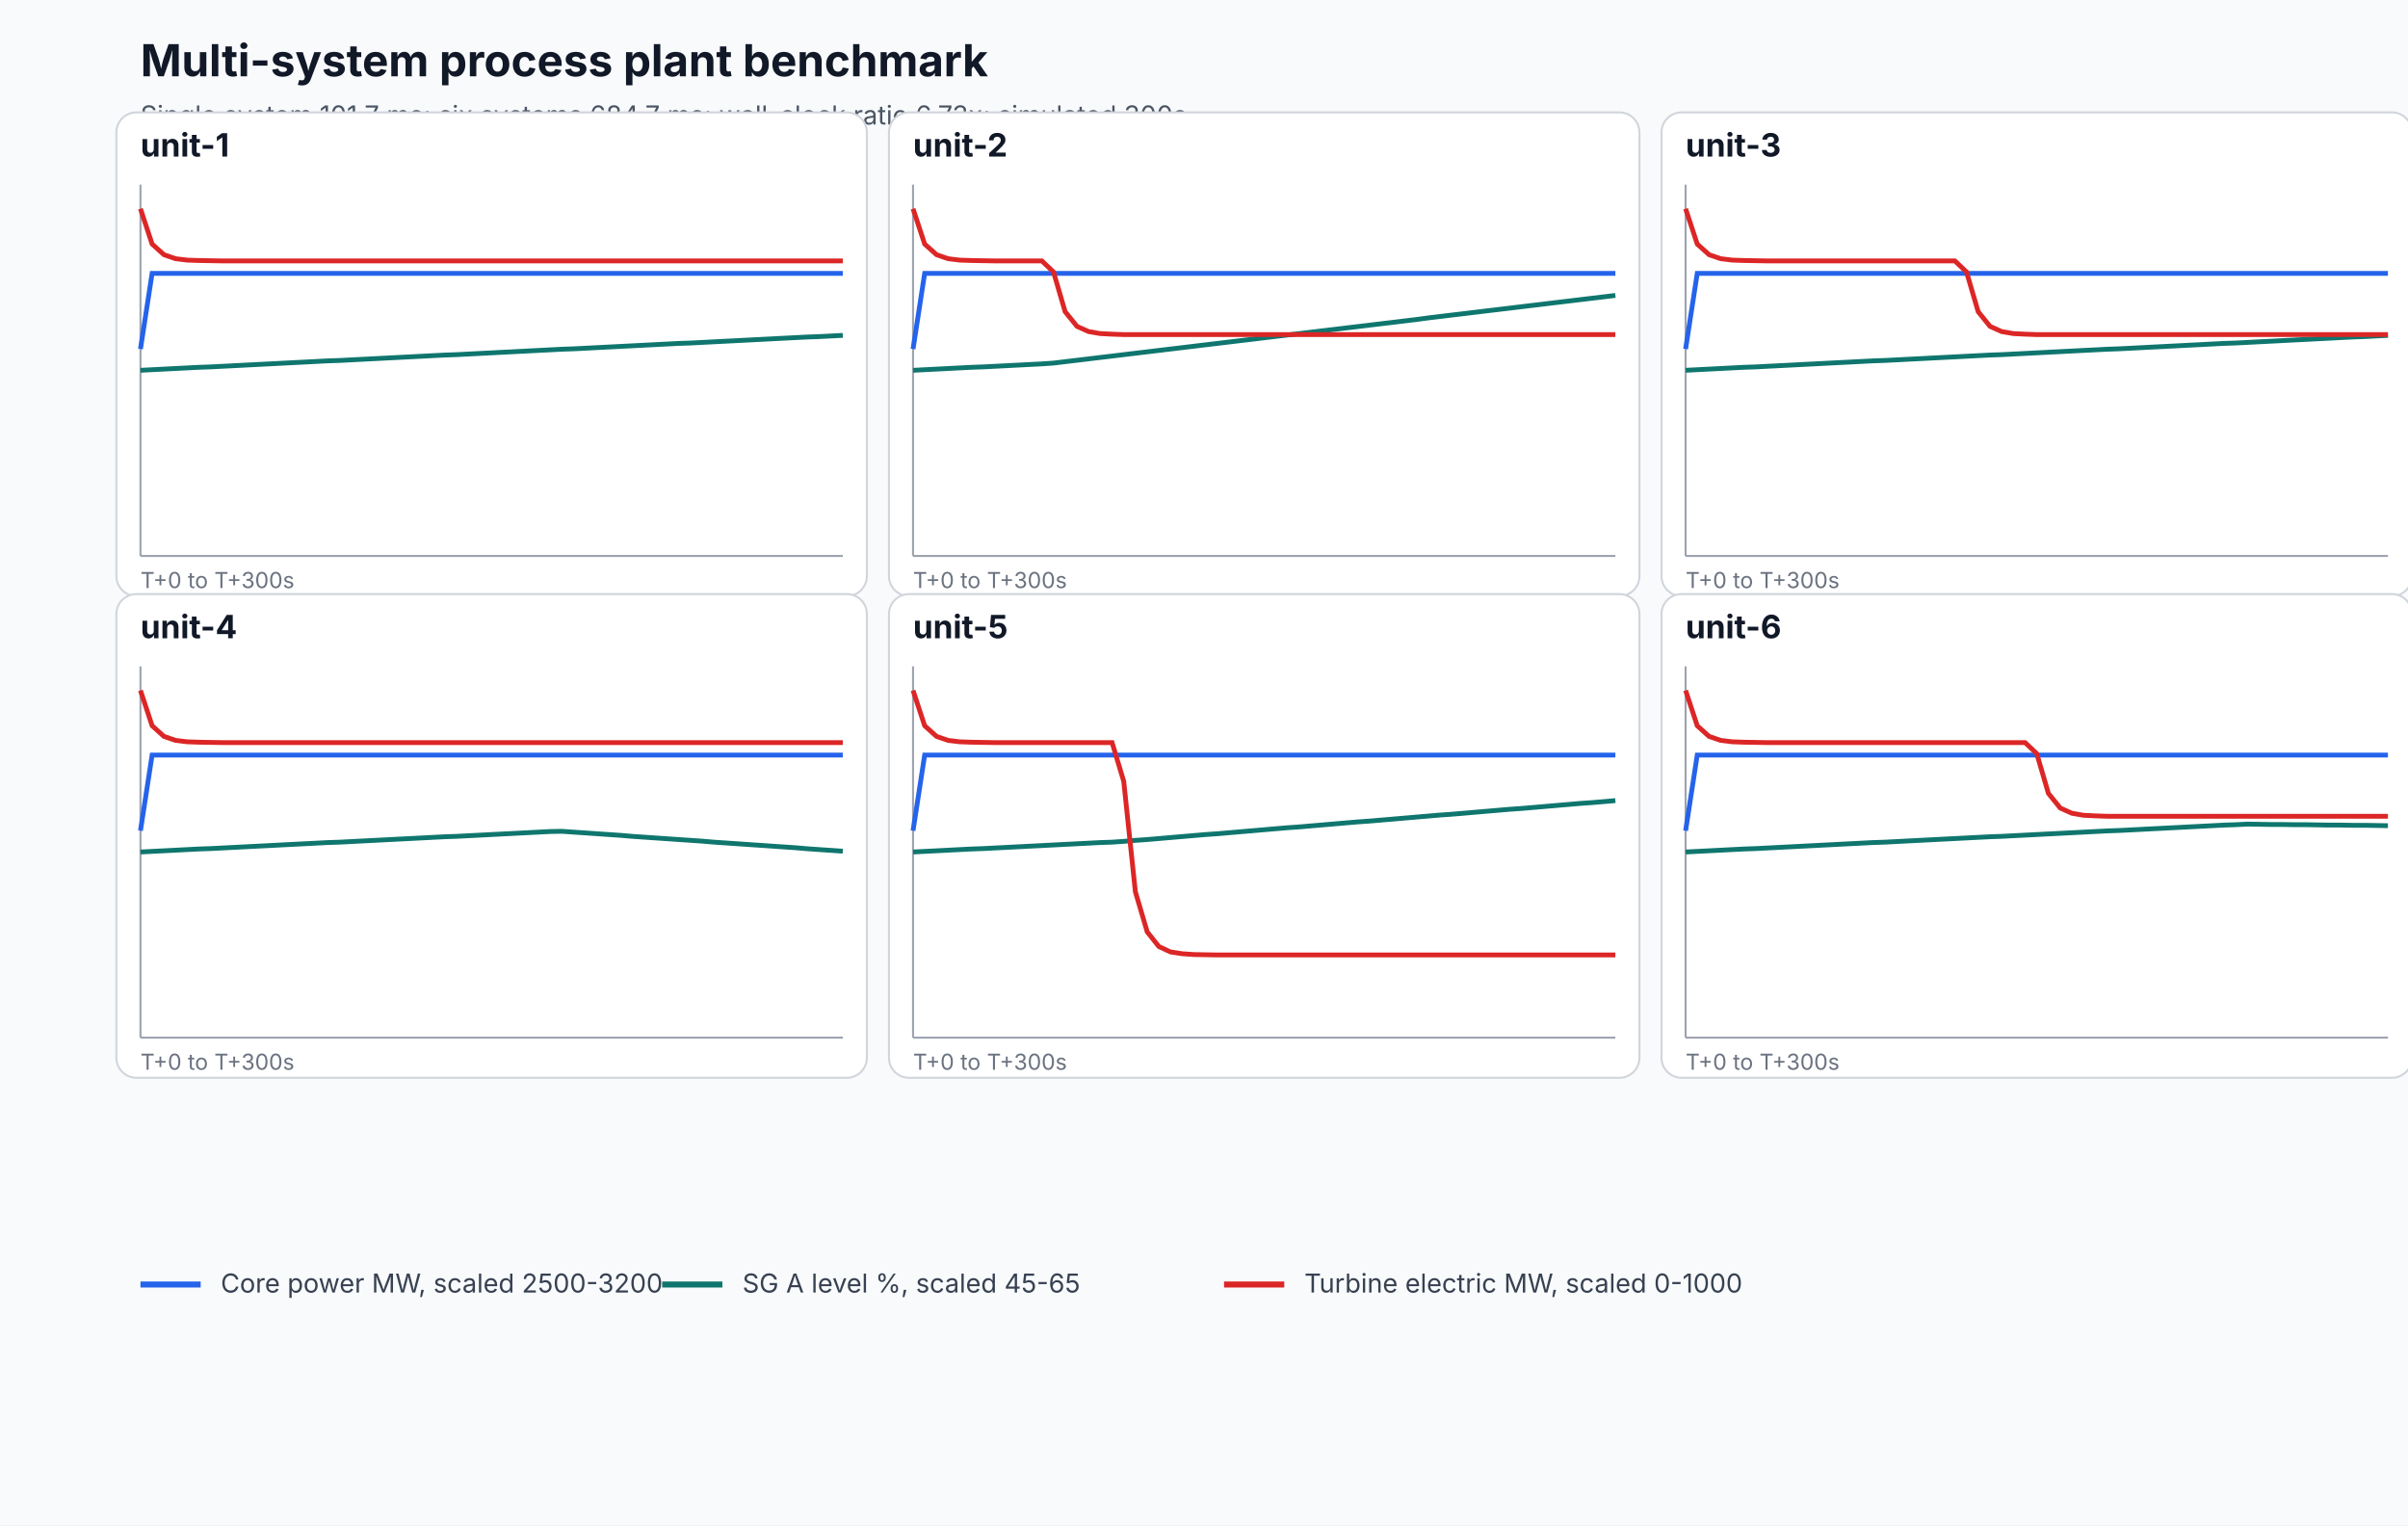
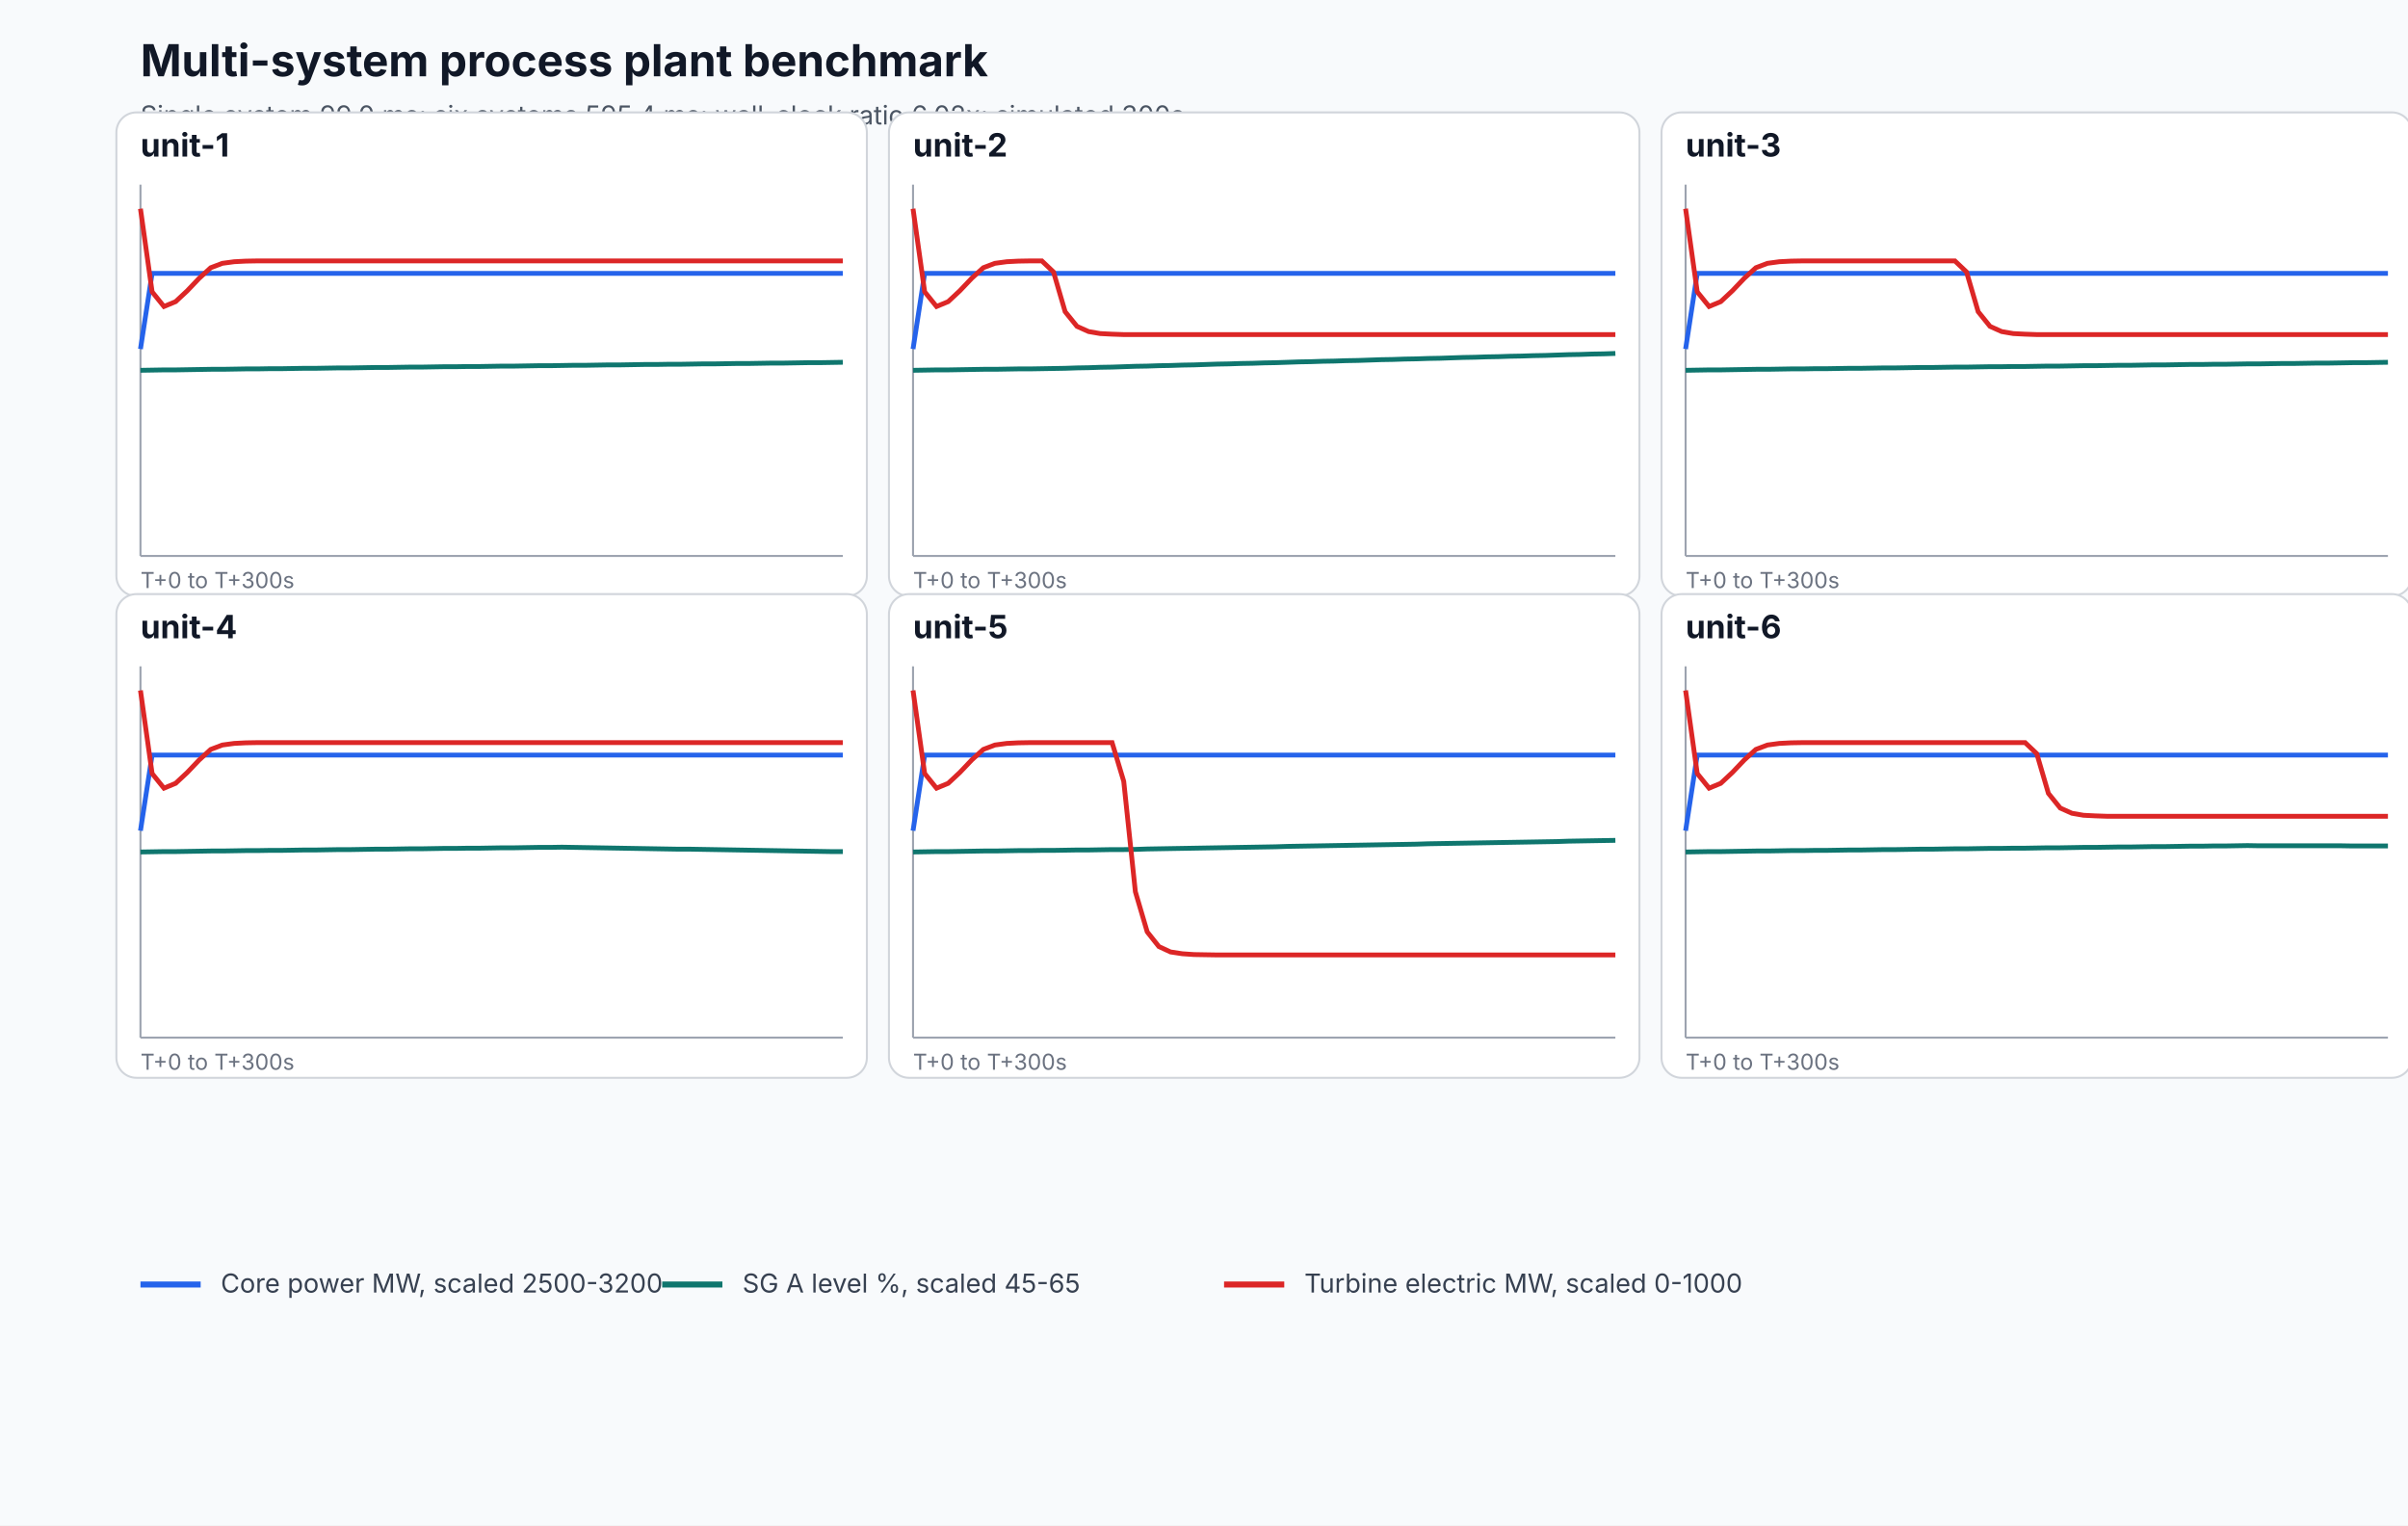
<svg xmlns="http://www.w3.org/2000/svg" width="1200" height="760" viewBox="0 0 1200 760" role="img" aria-labelledby="title desc">
  <rect width="100%" height="100%" fill="#f8fafc" />
  <text x="70" y="38" font-family="Inter, system-ui, sans-serif" font-size="22" font-weight="700" fill="#111827">Multi-system process plant benchmark</text>
-   <text x="70" y="62" font-family="Inter, system-ui, sans-serif" font-size="13" fill="#4b5563">Single system 101.7 ms; six systems 684.7 ms; wall-clock ratio 6.73x; simulated 300s.</text>
+   <text x="70" y="62" font-family="Inter, system-ui, sans-serif" font-size="13" fill="#4b5563">Single system 99.0 ms; six systems 595.4 ms; wall-clock ratio 6.02x; simulated 300s.</text>
  <g>
    <rect x="58" y="56" width="374" height="241" rx="10" fill="#ffffff" stroke="#d1d5db" />
    <text x="70" y="78" font-family="Inter, system-ui, sans-serif" font-size="16" font-weight="700" fill="#111827">unit-1</text>
    <line x1="70" y1="277" x2="420" y2="277" stroke="#9ca3af" />
    <line x1="70" y1="92" x2="70" y2="277" stroke="#9ca3af" />
    <path d="M 70.0 173.9 L 75.8 136.2 L 81.7 136.2 L 87.5 136.2 L 93.3 136.2 L 99.2 136.2 L 105.0 136.2 L 110.8 136.2 L 116.7 136.2 L 122.5 136.2 L 128.3 136.2 L 134.2 136.2 L 140.0 136.2 L 145.8 136.2 L 151.7 136.2 L 157.5 136.2 L 163.3 136.2 L 169.2 136.2 L 175.0 136.2 L 180.8 136.2 L 186.7 136.2 L 192.5 136.2 L 198.3 136.2 L 204.2 136.2 L 210.0 136.2 L 215.8 136.2 L 221.7 136.2 L 227.5 136.2 L 233.3 136.2 L 239.2 136.2 L 245.0 136.2 L 250.8 136.2 L 256.7 136.2 L 262.5 136.2 L 268.3 136.2 L 274.2 136.2 L 280.0 136.2 L 285.8 136.2 L 291.7 136.2 L 297.5 136.2 L 303.3 136.2 L 309.2 136.2 L 315.0 136.2 L 320.8 136.2 L 326.7 136.2 L 332.5 136.2 L 338.3 136.2 L 344.2 136.2 L 350.0 136.2 L 355.8 136.2 L 361.7 136.2 L 367.5 136.2 L 373.3 136.2 L 379.2 136.2 L 385.0 136.2 L 390.8 136.2 L 396.7 136.2 L 402.5 136.2 L 408.3 136.2 L 414.2 136.2 L 420.0 136.2" fill="none" stroke="#2563eb" stroke-width="2.4" />
-     <path d="M 70.0 184.5 L 75.8 184.2 L 81.7 183.9 L 87.5 183.6 L 93.3 183.3 L 99.2 183.0 L 105.0 182.8 L 110.8 182.5 L 116.7 182.2 L 122.5 181.9 L 128.3 181.6 L 134.2 181.3 L 140.0 181.0 L 145.8 180.7 L 151.7 180.4 L 157.5 180.1 L 163.3 179.8 L 169.2 179.6 L 175.0 179.3 L 180.8 179.0 L 186.7 178.7 L 192.5 178.4 L 198.3 178.1 L 204.2 177.8 L 210.0 177.5 L 215.8 177.2 L 221.7 176.9 L 227.5 176.7 L 233.3 176.4 L 239.2 176.1 L 245.0 175.8 L 250.8 175.5 L 256.7 175.2 L 262.5 174.9 L 268.3 174.6 L 274.2 174.3 L 280.0 174.0 L 285.8 173.8 L 291.7 173.5 L 297.5 173.2 L 303.3 172.9 L 309.2 172.6 L 315.0 172.3 L 320.8 172.0 L 326.7 171.7 L 332.5 171.4 L 338.3 171.1 L 344.2 170.9 L 350.0 170.6 L 355.8 170.3 L 361.7 170.0 L 367.5 169.7 L 373.3 169.4 L 379.2 169.1 L 385.0 168.8 L 390.8 168.5 L 396.7 168.2 L 402.5 167.9 L 408.3 167.7 L 414.2 167.4 L 420.0 167.1" fill="none" stroke="#0f766e" stroke-width="2.4" />
-     <path d="M 70.0 104.0 L 75.8 121.6 L 81.7 126.9 L 87.5 128.9 L 93.3 129.6 L 99.2 129.8 L 105.0 129.9 L 110.8 130.0 L 116.7 130.0 L 122.5 130.0 L 128.3 130.0 L 134.2 130.0 L 140.0 130.0 L 145.8 130.0 L 151.7 130.0 L 157.5 130.0 L 163.3 130.0 L 169.2 130.0 L 175.0 130.0 L 180.8 130.0 L 186.7 130.0 L 192.5 130.0 L 198.3 130.0 L 204.2 130.0 L 210.0 130.0 L 215.8 130.0 L 221.7 130.0 L 227.5 130.0 L 233.3 130.0 L 239.2 130.0 L 245.0 130.0 L 250.8 130.0 L 256.7 130.0 L 262.5 130.0 L 268.3 130.0 L 274.2 130.0 L 280.0 130.0 L 285.8 130.0 L 291.7 130.0 L 297.5 130.0 L 303.3 130.0 L 309.2 130.0 L 315.0 130.0 L 320.8 130.0 L 326.7 130.0 L 332.5 130.0 L 338.3 130.0 L 344.2 130.0 L 350.0 130.0 L 355.8 130.0 L 361.7 130.0 L 367.5 130.0 L 373.3 130.0 L 379.2 130.0 L 385.0 130.0 L 390.8 130.0 L 396.7 130.0 L 402.5 130.0 L 408.3 130.0 L 414.2 130.0 L 420.0 130.0" fill="none" stroke="#dc2626" stroke-width="2.4" />
+     <path d="M 70.0 184.5 L 75.8 184.4 L 81.7 184.3 L 87.5 184.3 L 93.3 184.2 L 99.2 184.1 L 105.0 184.0 L 110.8 184.0 L 116.7 183.9 L 122.5 183.8 L 128.3 183.8 L 134.2 183.7 L 140.0 183.7 L 145.8 183.6 L 151.7 183.5 L 157.5 183.5 L 163.3 183.4 L 169.2 183.3 L 175.0 183.3 L 180.8 183.2 L 186.7 183.1 L 192.5 183.1 L 198.3 183.0 L 204.2 182.9 L 210.0 182.9 L 215.8 182.8 L 221.7 182.7 L 227.5 182.7 L 233.3 182.6 L 239.2 182.6 L 245.0 182.5 L 250.8 182.4 L 256.7 182.4 L 262.5 182.3 L 268.3 182.2 L 274.2 182.2 L 280.0 182.1 L 285.8 182.0 L 291.7 182.0 L 297.5 181.9 L 303.3 181.8 L 309.2 181.8 L 315.0 181.7 L 320.8 181.6 L 326.7 181.6 L 332.5 181.5 L 338.3 181.5 L 344.2 181.4 L 350.0 181.3 L 355.8 181.3 L 361.7 181.2 L 367.5 181.1 L 373.3 181.1 L 379.2 181.0 L 385.0 180.9 L 390.8 180.9 L 396.7 180.8 L 402.5 180.7 L 408.3 180.7 L 414.2 180.6 L 420.0 180.5" fill="none" stroke="#0f766e" stroke-width="2.4" />
+     <path d="M 70.0 104.0 L 75.8 145.4 L 81.7 152.7 L 87.5 150.3 L 93.3 144.9 L 99.2 138.7 L 105.0 133.4 L 110.8 131.2 L 116.7 130.4 L 122.5 130.1 L 128.3 130.0 L 134.2 130.0 L 140.0 130.0 L 145.8 130.0 L 151.7 130.0 L 157.5 130.0 L 163.3 130.0 L 169.2 130.0 L 175.0 130.0 L 180.8 130.0 L 186.7 130.0 L 192.5 130.0 L 198.3 130.0 L 204.2 130.0 L 210.0 130.0 L 215.8 130.0 L 221.7 130.0 L 227.5 130.0 L 233.3 130.0 L 239.2 130.0 L 245.0 130.0 L 250.8 130.0 L 256.7 130.0 L 262.5 130.0 L 268.3 130.0 L 274.2 130.0 L 280.0 130.0 L 285.8 130.0 L 291.7 130.0 L 297.5 130.0 L 303.3 130.0 L 309.2 130.0 L 315.0 130.0 L 320.8 130.0 L 326.7 130.0 L 332.5 130.0 L 338.3 130.0 L 344.2 130.0 L 350.0 130.0 L 355.8 130.0 L 361.7 130.0 L 367.5 130.0 L 373.3 130.0 L 379.2 130.0 L 385.0 130.0 L 390.8 130.0 L 396.7 130.0 L 402.5 130.0 L 408.3 130.0 L 414.2 130.0 L 420.0 130.0" fill="none" stroke="#dc2626" stroke-width="2.4" />
    <text x="70" y="293" font-family="Inter, system-ui, sans-serif" font-size="11" fill="#6b7280">T+0 to T+300s</text>
  </g>
  <g>
    <rect x="443" y="56" width="374" height="241" rx="10" fill="#ffffff" stroke="#d1d5db" />
    <text x="455" y="78" font-family="Inter, system-ui, sans-serif" font-size="16" font-weight="700" fill="#111827">unit-2</text>
    <line x1="455" y1="277" x2="805" y2="277" stroke="#9ca3af" />
    <line x1="455" y1="92" x2="455" y2="277" stroke="#9ca3af" />
    <path d="M 455.0 173.9 L 460.8 136.2 L 466.7 136.2 L 472.5 136.2 L 478.3 136.2 L 484.2 136.2 L 490.0 136.2 L 495.8 136.2 L 501.7 136.2 L 507.5 136.2 L 513.3 136.2 L 519.2 136.2 L 525.0 136.2 L 530.8 136.2 L 536.7 136.2 L 542.5 136.2 L 548.3 136.2 L 554.2 136.2 L 560.0 136.2 L 565.8 136.2 L 571.7 136.2 L 577.5 136.2 L 583.3 136.2 L 589.2 136.2 L 595.0 136.2 L 600.8 136.2 L 606.7 136.2 L 612.5 136.2 L 618.3 136.2 L 624.2 136.2 L 630.0 136.2 L 635.8 136.2 L 641.7 136.2 L 647.5 136.2 L 653.3 136.2 L 659.2 136.2 L 665.0 136.2 L 670.8 136.2 L 676.7 136.2 L 682.5 136.2 L 688.3 136.2 L 694.2 136.2 L 700.0 136.2 L 705.8 136.2 L 711.7 136.2 L 717.5 136.2 L 723.3 136.2 L 729.2 136.2 L 735.0 136.2 L 740.8 136.2 L 746.7 136.2 L 752.5 136.2 L 758.3 136.2 L 764.2 136.2 L 770.0 136.2 L 775.8 136.2 L 781.7 136.2 L 787.5 136.2 L 793.3 136.2 L 799.2 136.2 L 805.0 136.2" fill="none" stroke="#2563eb" stroke-width="2.4" />
-     <path d="M 455.0 184.5 L 460.8 184.2 L 466.7 183.9 L 472.5 183.6 L 478.3 183.3 L 484.2 183.0 L 490.0 182.8 L 495.8 182.5 L 501.7 182.2 L 507.5 181.9 L 513.3 181.6 L 519.2 181.3 L 525.0 180.9 L 530.8 180.2 L 536.7 179.5 L 542.5 178.8 L 548.3 178.1 L 554.2 177.4 L 560.0 176.7 L 565.8 176.0 L 571.7 175.3 L 577.5 174.6 L 583.3 173.9 L 589.2 173.2 L 595.0 172.5 L 600.8 171.8 L 606.7 171.1 L 612.5 170.4 L 618.3 169.7 L 624.2 169.0 L 630.0 168.3 L 635.8 167.6 L 641.7 166.9 L 647.5 166.2 L 653.3 165.5 L 659.2 164.8 L 665.0 164.1 L 670.8 163.4 L 676.7 162.7 L 682.5 162.0 L 688.3 161.3 L 694.2 160.6 L 700.0 159.9 L 705.8 159.2 L 711.7 158.4 L 717.5 157.7 L 723.3 157.0 L 729.2 156.3 L 735.0 155.6 L 740.8 154.9 L 746.7 154.2 L 752.5 153.5 L 758.3 152.8 L 764.2 152.1 L 770.0 151.4 L 775.8 150.7 L 781.7 150.0 L 787.5 149.3 L 793.3 148.6 L 799.2 147.9 L 805.0 147.2" fill="none" stroke="#0f766e" stroke-width="2.4" />
-     <path d="M 455.0 104.0 L 460.8 121.6 L 466.7 126.9 L 472.5 128.9 L 478.3 129.6 L 484.2 129.8 L 490.0 129.9 L 495.8 130.0 L 501.7 130.0 L 507.5 130.0 L 513.3 130.0 L 519.2 130.0 L 525.0 135.5 L 530.8 155.3 L 536.7 162.6 L 542.5 165.2 L 548.3 166.2 L 554.2 166.5 L 560.0 166.7 L 565.8 166.7 L 571.7 166.7 L 577.5 166.7 L 583.3 166.7 L 589.2 166.7 L 595.0 166.7 L 600.8 166.7 L 606.7 166.7 L 612.5 166.7 L 618.3 166.7 L 624.2 166.7 L 630.0 166.7 L 635.8 166.7 L 641.7 166.7 L 647.5 166.7 L 653.3 166.7 L 659.2 166.7 L 665.0 166.7 L 670.8 166.7 L 676.7 166.7 L 682.5 166.7 L 688.3 166.7 L 694.2 166.7 L 700.0 166.7 L 705.8 166.7 L 711.7 166.7 L 717.5 166.7 L 723.3 166.7 L 729.2 166.7 L 735.0 166.7 L 740.8 166.7 L 746.7 166.7 L 752.5 166.7 L 758.3 166.7 L 764.2 166.7 L 770.0 166.7 L 775.8 166.7 L 781.7 166.7 L 787.5 166.7 L 793.3 166.7 L 799.2 166.7 L 805.0 166.7" fill="none" stroke="#dc2626" stroke-width="2.4" />
+     <path d="M 455.0 184.5 L 460.8 184.4 L 466.7 184.3 L 472.5 184.3 L 478.3 184.2 L 484.2 184.1 L 490.0 184.0 L 495.8 184.0 L 501.7 183.9 L 507.5 183.8 L 513.3 183.8 L 519.2 183.7 L 525.0 183.6 L 530.8 183.5 L 536.7 183.3 L 542.5 183.2 L 548.3 183.0 L 554.2 182.9 L 560.0 182.7 L 565.8 182.5 L 571.7 182.4 L 577.5 182.2 L 583.3 182.1 L 589.2 181.9 L 595.0 181.8 L 600.8 181.6 L 606.7 181.4 L 612.5 181.3 L 618.3 181.1 L 624.2 181.0 L 630.0 180.8 L 635.8 180.7 L 641.7 180.5 L 647.5 180.3 L 653.3 180.2 L 659.2 180.0 L 665.0 179.9 L 670.8 179.7 L 676.7 179.6 L 682.5 179.4 L 688.3 179.2 L 694.2 179.1 L 700.0 178.9 L 705.8 178.8 L 711.7 178.6 L 717.5 178.5 L 723.3 178.3 L 729.2 178.1 L 735.0 178.0 L 740.8 177.8 L 746.7 177.7 L 752.5 177.5 L 758.3 177.4 L 764.2 177.2 L 770.0 177.1 L 775.8 176.9 L 781.7 176.7 L 787.5 176.6 L 793.3 176.4 L 799.2 176.3 L 805.0 176.1" fill="none" stroke="#0f766e" stroke-width="2.4" />
+     <path d="M 455.0 104.0 L 460.8 145.4 L 466.7 152.7 L 472.5 150.3 L 478.3 144.9 L 484.2 138.7 L 490.0 133.4 L 495.8 131.2 L 501.7 130.4 L 507.5 130.1 L 513.3 130.0 L 519.2 130.0 L 525.0 135.5 L 530.8 155.3 L 536.7 162.6 L 542.5 165.2 L 548.3 166.2 L 554.2 166.5 L 560.0 166.7 L 565.8 166.7 L 571.7 166.7 L 577.5 166.7 L 583.3 166.7 L 589.2 166.7 L 595.0 166.7 L 600.8 166.7 L 606.7 166.7 L 612.5 166.7 L 618.3 166.7 L 624.2 166.7 L 630.0 166.7 L 635.8 166.7 L 641.7 166.7 L 647.5 166.7 L 653.3 166.7 L 659.2 166.7 L 665.0 166.7 L 670.8 166.7 L 676.7 166.7 L 682.5 166.7 L 688.3 166.7 L 694.2 166.7 L 700.0 166.7 L 705.8 166.7 L 711.7 166.7 L 717.5 166.7 L 723.3 166.7 L 729.2 166.7 L 735.0 166.7 L 740.8 166.7 L 746.7 166.7 L 752.5 166.7 L 758.3 166.7 L 764.2 166.7 L 770.0 166.7 L 775.8 166.7 L 781.7 166.7 L 787.5 166.7 L 793.3 166.7 L 799.2 166.7 L 805.0 166.7" fill="none" stroke="#dc2626" stroke-width="2.4" />
    <text x="455" y="293" font-family="Inter, system-ui, sans-serif" font-size="11" fill="#6b7280">T+0 to T+300s</text>
  </g>
  <g>
    <rect x="828" y="56" width="374" height="241" rx="10" fill="#ffffff" stroke="#d1d5db" />
    <text x="840" y="78" font-family="Inter, system-ui, sans-serif" font-size="16" font-weight="700" fill="#111827">unit-3</text>
    <line x1="840" y1="277" x2="1190" y2="277" stroke="#9ca3af" />
    <line x1="840" y1="92" x2="840" y2="277" stroke="#9ca3af" />
    <path d="M 840.0 173.9 L 845.8 136.2 L 851.7 136.2 L 857.5 136.2 L 863.3 136.2 L 869.2 136.2 L 875.0 136.2 L 880.8 136.2 L 886.7 136.2 L 892.5 136.2 L 898.3 136.2 L 904.2 136.2 L 910.0 136.2 L 915.8 136.2 L 921.7 136.2 L 927.5 136.2 L 933.3 136.2 L 939.2 136.2 L 945.0 136.2 L 950.8 136.2 L 956.7 136.2 L 962.5 136.2 L 968.3 136.2 L 974.2 136.2 L 980.0 136.2 L 985.8 136.2 L 991.7 136.2 L 997.5 136.2 L 1003.3 136.2 L 1009.2 136.2 L 1015.0 136.2 L 1020.8 136.2 L 1026.7 136.2 L 1032.5 136.2 L 1038.3 136.2 L 1044.2 136.2 L 1050.0 136.2 L 1055.8 136.2 L 1061.7 136.2 L 1067.5 136.2 L 1073.3 136.2 L 1079.2 136.2 L 1085.0 136.2 L 1090.8 136.2 L 1096.7 136.2 L 1102.5 136.2 L 1108.3 136.2 L 1114.2 136.2 L 1120.0 136.2 L 1125.8 136.2 L 1131.7 136.2 L 1137.5 136.2 L 1143.3 136.2 L 1149.2 136.2 L 1155.0 136.2 L 1160.8 136.2 L 1166.7 136.2 L 1172.5 136.2 L 1178.3 136.2 L 1184.2 136.2 L 1190.0 136.2" fill="none" stroke="#2563eb" stroke-width="2.4" />
-     <path d="M 840.0 184.5 L 845.8 184.2 L 851.7 183.9 L 857.5 183.6 L 863.3 183.3 L 869.2 183.0 L 875.0 182.8 L 880.8 182.5 L 886.7 182.2 L 892.5 181.9 L 898.3 181.6 L 904.2 181.3 L 910.0 181.0 L 915.8 180.7 L 921.7 180.4 L 927.5 180.1 L 933.3 179.8 L 939.2 179.6 L 945.0 179.3 L 950.8 179.0 L 956.7 178.7 L 962.5 178.4 L 968.3 178.1 L 974.2 177.8 L 980.0 177.5 L 985.8 177.2 L 991.7 176.9 L 997.5 176.7 L 1003.3 176.4 L 1009.2 176.1 L 1015.0 175.8 L 1020.8 175.5 L 1026.7 175.2 L 1032.5 174.9 L 1038.3 174.6 L 1044.2 174.3 L 1050.0 174.0 L 1055.8 173.8 L 1061.7 173.5 L 1067.5 173.2 L 1073.3 172.9 L 1079.2 172.6 L 1085.0 172.3 L 1090.8 172.0 L 1096.7 171.7 L 1102.5 171.4 L 1108.3 171.1 L 1114.2 170.9 L 1120.0 170.6 L 1125.8 170.3 L 1131.7 170.0 L 1137.5 169.7 L 1143.3 169.4 L 1149.2 169.1 L 1155.0 168.8 L 1160.8 168.5 L 1166.7 168.2 L 1172.5 167.9 L 1178.3 167.7 L 1184.2 167.4 L 1190.0 167.1" fill="none" stroke="#0f766e" stroke-width="2.4" />
-     <path d="M 840.0 104.0 L 845.8 121.6 L 851.7 126.9 L 857.5 128.9 L 863.3 129.6 L 869.2 129.8 L 875.0 129.9 L 880.8 130.0 L 886.7 130.0 L 892.5 130.0 L 898.3 130.0 L 904.2 130.0 L 910.0 130.0 L 915.8 130.0 L 921.7 130.0 L 927.5 130.0 L 933.3 130.0 L 939.2 130.0 L 945.0 130.0 L 950.8 130.0 L 956.7 130.0 L 962.5 130.0 L 968.3 130.0 L 974.2 130.0 L 980.0 135.5 L 985.8 155.3 L 991.7 162.6 L 997.5 165.2 L 1003.3 166.2 L 1009.2 166.5 L 1015.0 166.7 L 1020.8 166.7 L 1026.7 166.7 L 1032.5 166.7 L 1038.3 166.7 L 1044.2 166.7 L 1050.0 166.7 L 1055.8 166.7 L 1061.7 166.7 L 1067.5 166.7 L 1073.3 166.7 L 1079.2 166.7 L 1085.0 166.7 L 1090.8 166.7 L 1096.7 166.7 L 1102.5 166.7 L 1108.3 166.7 L 1114.2 166.7 L 1120.0 166.7 L 1125.8 166.7 L 1131.7 166.7 L 1137.5 166.7 L 1143.3 166.7 L 1149.2 166.7 L 1155.0 166.7 L 1160.8 166.7 L 1166.7 166.7 L 1172.5 166.7 L 1178.3 166.7 L 1184.2 166.7 L 1190.0 166.7" fill="none" stroke="#dc2626" stroke-width="2.4" />
+     <path d="M 840.0 184.5 L 845.8 184.4 L 851.7 184.3 L 857.5 184.3 L 863.3 184.2 L 869.2 184.1 L 875.0 184.0 L 880.8 184.0 L 886.7 183.9 L 892.5 183.8 L 898.3 183.8 L 904.2 183.7 L 910.0 183.7 L 915.8 183.6 L 921.7 183.5 L 927.5 183.5 L 933.3 183.4 L 939.2 183.3 L 945.0 183.3 L 950.8 183.2 L 956.7 183.1 L 962.5 183.1 L 968.3 183.0 L 974.2 182.9 L 980.0 182.9 L 985.8 182.8 L 991.7 182.7 L 997.5 182.7 L 1003.3 182.6 L 1009.2 182.6 L 1015.0 182.5 L 1020.8 182.4 L 1026.7 182.4 L 1032.5 182.3 L 1038.3 182.2 L 1044.2 182.2 L 1050.0 182.1 L 1055.8 182.0 L 1061.7 182.0 L 1067.5 181.9 L 1073.3 181.8 L 1079.2 181.8 L 1085.0 181.7 L 1090.8 181.6 L 1096.7 181.6 L 1102.5 181.5 L 1108.3 181.5 L 1114.2 181.4 L 1120.0 181.3 L 1125.8 181.3 L 1131.7 181.2 L 1137.5 181.1 L 1143.3 181.1 L 1149.2 181.0 L 1155.0 180.9 L 1160.8 180.9 L 1166.7 180.8 L 1172.5 180.7 L 1178.3 180.7 L 1184.2 180.6 L 1190.0 180.5" fill="none" stroke="#0f766e" stroke-width="2.4" />
+     <path d="M 840.0 104.0 L 845.8 145.4 L 851.7 152.7 L 857.5 150.3 L 863.3 144.9 L 869.2 138.7 L 875.0 133.4 L 880.8 131.2 L 886.7 130.4 L 892.5 130.1 L 898.3 130.0 L 904.2 130.0 L 910.0 130.0 L 915.8 130.0 L 921.7 130.0 L 927.5 130.0 L 933.3 130.0 L 939.2 130.0 L 945.0 130.0 L 950.8 130.0 L 956.7 130.0 L 962.5 130.0 L 968.3 130.0 L 974.2 130.0 L 980.0 135.5 L 985.8 155.3 L 991.7 162.6 L 997.5 165.2 L 1003.3 166.2 L 1009.2 166.5 L 1015.0 166.7 L 1020.8 166.7 L 1026.7 166.7 L 1032.5 166.7 L 1038.3 166.7 L 1044.2 166.7 L 1050.0 166.7 L 1055.8 166.7 L 1061.7 166.7 L 1067.5 166.7 L 1073.3 166.7 L 1079.2 166.7 L 1085.0 166.7 L 1090.8 166.7 L 1096.7 166.7 L 1102.5 166.7 L 1108.3 166.7 L 1114.2 166.7 L 1120.0 166.7 L 1125.8 166.7 L 1131.7 166.7 L 1137.5 166.7 L 1143.3 166.7 L 1149.2 166.7 L 1155.0 166.7 L 1160.8 166.7 L 1166.7 166.7 L 1172.5 166.7 L 1178.3 166.7 L 1184.2 166.7 L 1190.0 166.7" fill="none" stroke="#dc2626" stroke-width="2.4" />
    <text x="840" y="293" font-family="Inter, system-ui, sans-serif" font-size="11" fill="#6b7280">T+0 to T+300s</text>
  </g>
  <g>
    <rect x="58" y="296" width="374" height="241" rx="10" fill="#ffffff" stroke="#d1d5db" />
    <text x="70" y="318" font-family="Inter, system-ui, sans-serif" font-size="16" font-weight="700" fill="#111827">unit-4</text>
    <line x1="70" y1="517" x2="420" y2="517" stroke="#9ca3af" />
    <line x1="70" y1="332" x2="70" y2="517" stroke="#9ca3af" />
    <path d="M 70.0 413.9 L 75.8 376.2 L 81.7 376.2 L 87.5 376.2 L 93.3 376.2 L 99.2 376.2 L 105.0 376.2 L 110.8 376.2 L 116.7 376.2 L 122.5 376.2 L 128.3 376.2 L 134.2 376.2 L 140.0 376.2 L 145.8 376.2 L 151.7 376.2 L 157.5 376.2 L 163.3 376.2 L 169.2 376.2 L 175.0 376.2 L 180.8 376.2 L 186.7 376.2 L 192.5 376.2 L 198.3 376.2 L 204.2 376.2 L 210.0 376.2 L 215.8 376.2 L 221.7 376.2 L 227.5 376.2 L 233.3 376.2 L 239.2 376.2 L 245.0 376.2 L 250.8 376.2 L 256.7 376.2 L 262.5 376.2 L 268.3 376.2 L 274.2 376.2 L 280.0 376.2 L 285.8 376.2 L 291.7 376.2 L 297.5 376.2 L 303.3 376.2 L 309.2 376.2 L 315.0 376.2 L 320.8 376.2 L 326.7 376.2 L 332.5 376.2 L 338.3 376.2 L 344.2 376.2 L 350.0 376.2 L 355.8 376.2 L 361.7 376.2 L 367.5 376.2 L 373.3 376.2 L 379.2 376.2 L 385.0 376.2 L 390.8 376.2 L 396.7 376.2 L 402.5 376.2 L 408.3 376.2 L 414.2 376.2 L 420.0 376.2" fill="none" stroke="#2563eb" stroke-width="2.4" />
-     <path d="M 70.0 424.5 L 75.8 424.2 L 81.7 423.9 L 87.5 423.6 L 93.3 423.3 L 99.2 423.0 L 105.0 422.8 L 110.8 422.5 L 116.7 422.2 L 122.5 421.9 L 128.3 421.6 L 134.2 421.3 L 140.0 421.0 L 145.8 420.7 L 151.7 420.4 L 157.5 420.1 L 163.3 419.8 L 169.2 419.6 L 175.0 419.3 L 180.8 419.0 L 186.7 418.7 L 192.5 418.4 L 198.3 418.1 L 204.2 417.8 L 210.0 417.5 L 215.8 417.2 L 221.7 416.9 L 227.5 416.7 L 233.3 416.4 L 239.2 416.1 L 245.0 415.8 L 250.8 415.5 L 256.7 415.2 L 262.5 414.9 L 268.3 414.6 L 274.2 414.3 L 280.0 414.2 L 285.8 414.6 L 291.7 415.0 L 297.5 415.4 L 303.3 415.8 L 309.2 416.2 L 315.0 416.7 L 320.8 417.1 L 326.7 417.5 L 332.5 417.9 L 338.3 418.3 L 344.2 418.7 L 350.0 419.1 L 355.8 419.6 L 361.7 420.0 L 367.5 420.4 L 373.3 420.8 L 379.2 421.2 L 385.0 421.6 L 390.8 422.0 L 396.7 422.4 L 402.5 422.9 L 408.3 423.3 L 414.2 423.7 L 420.0 424.1" fill="none" stroke="#0f766e" stroke-width="2.4" />
-     <path d="M 70.0 344.0 L 75.8 361.6 L 81.7 366.9 L 87.5 368.9 L 93.3 369.6 L 99.2 369.8 L 105.0 369.9 L 110.8 370.0 L 116.7 370.0 L 122.5 370.0 L 128.3 370.0 L 134.2 370.0 L 140.0 370.0 L 145.8 370.0 L 151.7 370.0 L 157.5 370.0 L 163.3 370.0 L 169.2 370.0 L 175.0 370.0 L 180.8 370.0 L 186.7 370.0 L 192.5 370.0 L 198.3 370.0 L 204.2 370.0 L 210.0 370.0 L 215.8 370.0 L 221.7 370.0 L 227.5 370.0 L 233.3 370.0 L 239.2 370.0 L 245.0 370.0 L 250.8 370.0 L 256.7 370.0 L 262.5 370.0 L 268.3 370.0 L 274.2 370.0 L 280.0 370.0 L 285.8 370.0 L 291.7 370.0 L 297.5 370.0 L 303.3 370.0 L 309.2 370.0 L 315.0 370.0 L 320.8 370.0 L 326.7 370.0 L 332.5 370.0 L 338.3 370.0 L 344.2 370.0 L 350.0 370.0 L 355.8 370.0 L 361.7 370.0 L 367.5 370.0 L 373.3 370.0 L 379.2 370.0 L 385.0 370.0 L 390.8 370.0 L 396.7 370.0 L 402.5 370.0 L 408.3 370.0 L 414.2 370.0 L 420.0 370.0" fill="none" stroke="#dc2626" stroke-width="2.4" />
+     <path d="M 70.0 424.5 L 75.8 424.4 L 81.7 424.3 L 87.5 424.3 L 93.3 424.2 L 99.2 424.1 L 105.0 424.0 L 110.8 424.0 L 116.7 423.9 L 122.5 423.8 L 128.3 423.8 L 134.2 423.7 L 140.0 423.7 L 145.8 423.6 L 151.7 423.5 L 157.5 423.5 L 163.3 423.4 L 169.2 423.3 L 175.0 423.3 L 180.8 423.2 L 186.7 423.1 L 192.5 423.1 L 198.3 423.0 L 204.2 422.9 L 210.0 422.9 L 215.8 422.8 L 221.7 422.7 L 227.5 422.7 L 233.3 422.6 L 239.2 422.6 L 245.0 422.5 L 250.8 422.4 L 256.7 422.4 L 262.5 422.3 L 268.3 422.2 L 274.2 422.2 L 280.0 422.1 L 285.8 422.2 L 291.7 422.3 L 297.5 422.4 L 303.3 422.5 L 309.2 422.6 L 315.0 422.7 L 320.8 422.8 L 326.7 422.9 L 332.5 423.0 L 338.3 423.1 L 344.2 423.1 L 350.0 423.2 L 355.8 423.3 L 361.7 423.4 L 367.5 423.5 L 373.3 423.6 L 379.2 423.7 L 385.0 423.8 L 390.8 423.9 L 396.7 424.0 L 402.5 424.1 L 408.3 424.2 L 414.2 424.3 L 420.0 424.3" fill="none" stroke="#0f766e" stroke-width="2.4" />
+     <path d="M 70.0 344.0 L 75.8 385.4 L 81.7 392.7 L 87.5 390.3 L 93.3 384.9 L 99.2 378.7 L 105.0 373.4 L 110.8 371.2 L 116.7 370.4 L 122.5 370.1 L 128.3 370.0 L 134.2 370.0 L 140.0 370.0 L 145.8 370.0 L 151.7 370.0 L 157.5 370.0 L 163.3 370.0 L 169.2 370.0 L 175.0 370.0 L 180.8 370.0 L 186.7 370.0 L 192.5 370.0 L 198.3 370.0 L 204.2 370.0 L 210.0 370.0 L 215.8 370.0 L 221.7 370.0 L 227.5 370.0 L 233.3 370.0 L 239.2 370.0 L 245.0 370.0 L 250.8 370.0 L 256.7 370.0 L 262.5 370.0 L 268.3 370.0 L 274.2 370.0 L 280.0 370.0 L 285.8 370.0 L 291.7 370.0 L 297.5 370.0 L 303.3 370.0 L 309.2 370.0 L 315.0 370.0 L 320.8 370.0 L 326.7 370.0 L 332.5 370.0 L 338.3 370.0 L 344.2 370.0 L 350.0 370.0 L 355.8 370.0 L 361.7 370.0 L 367.5 370.0 L 373.3 370.0 L 379.2 370.0 L 385.0 370.0 L 390.8 370.0 L 396.7 370.0 L 402.5 370.0 L 408.3 370.0 L 414.2 370.0 L 420.0 370.0" fill="none" stroke="#dc2626" stroke-width="2.4" />
    <text x="70" y="533" font-family="Inter, system-ui, sans-serif" font-size="11" fill="#6b7280">T+0 to T+300s</text>
  </g>
  <g>
    <rect x="443" y="296" width="374" height="241" rx="10" fill="#ffffff" stroke="#d1d5db" />
    <text x="455" y="318" font-family="Inter, system-ui, sans-serif" font-size="16" font-weight="700" fill="#111827">unit-5</text>
    <line x1="455" y1="517" x2="805" y2="517" stroke="#9ca3af" />
    <line x1="455" y1="332" x2="455" y2="517" stroke="#9ca3af" />
    <path d="M 455.0 413.9 L 460.8 376.2 L 466.7 376.2 L 472.5 376.2 L 478.3 376.2 L 484.2 376.2 L 490.0 376.2 L 495.8 376.2 L 501.7 376.2 L 507.5 376.2 L 513.3 376.2 L 519.2 376.2 L 525.0 376.2 L 530.8 376.2 L 536.7 376.2 L 542.5 376.2 L 548.3 376.2 L 554.2 376.2 L 560.0 376.2 L 565.8 376.2 L 571.7 376.2 L 577.5 376.2 L 583.3 376.2 L 589.2 376.2 L 595.0 376.2 L 600.8 376.2 L 606.7 376.2 L 612.5 376.2 L 618.3 376.2 L 624.2 376.2 L 630.0 376.2 L 635.8 376.2 L 641.7 376.2 L 647.5 376.2 L 653.3 376.2 L 659.2 376.2 L 665.0 376.2 L 670.8 376.2 L 676.7 376.2 L 682.5 376.2 L 688.3 376.2 L 694.2 376.2 L 700.0 376.2 L 705.8 376.2 L 711.7 376.2 L 717.5 376.2 L 723.3 376.2 L 729.2 376.2 L 735.0 376.2 L 740.8 376.2 L 746.7 376.2 L 752.5 376.2 L 758.3 376.2 L 764.2 376.2 L 770.0 376.2 L 775.8 376.2 L 781.7 376.2 L 787.5 376.2 L 793.3 376.2 L 799.2 376.2 L 805.0 376.2" fill="none" stroke="#2563eb" stroke-width="2.4" />
-     <path d="M 455.0 424.5 L 460.8 424.2 L 466.7 423.9 L 472.5 423.6 L 478.3 423.3 L 484.2 423.0 L 490.0 422.8 L 495.8 422.5 L 501.7 422.2 L 507.5 421.9 L 513.3 421.6 L 519.2 421.3 L 525.0 421.0 L 530.8 420.7 L 536.7 420.4 L 542.5 420.1 L 548.3 419.8 L 554.2 419.6 L 560.0 419.2 L 565.8 418.7 L 571.7 418.3 L 577.5 417.8 L 583.3 417.3 L 589.2 416.8 L 595.0 416.3 L 600.8 415.8 L 606.7 415.4 L 612.5 414.9 L 618.3 414.4 L 624.2 413.9 L 630.0 413.4 L 635.8 412.9 L 641.7 412.4 L 647.5 412.0 L 653.3 411.5 L 659.2 411.0 L 665.0 410.5 L 670.8 410.0 L 676.7 409.5 L 682.5 409.1 L 688.3 408.6 L 694.2 408.1 L 700.0 407.6 L 705.8 407.1 L 711.7 406.6 L 717.5 406.1 L 723.3 405.7 L 729.2 405.2 L 735.0 404.7 L 740.8 404.2 L 746.7 403.7 L 752.5 403.2 L 758.3 402.8 L 764.2 402.3 L 770.0 401.8 L 775.8 401.3 L 781.7 400.8 L 787.5 400.3 L 793.3 399.9 L 799.2 399.4 L 805.0 398.9" fill="none" stroke="#0f766e" stroke-width="2.4" />
-     <path d="M 455.0 344.0 L 460.8 361.6 L 466.7 366.9 L 472.5 368.9 L 478.3 369.6 L 484.2 369.8 L 490.0 369.9 L 495.8 370.0 L 501.7 370.0 L 507.5 370.0 L 513.3 370.0 L 519.2 370.0 L 525.0 370.0 L 530.8 370.0 L 536.7 370.0 L 542.5 370.0 L 548.3 370.0 L 554.2 370.0 L 560.0 389.3 L 565.8 444.3 L 571.7 464.3 L 577.5 471.6 L 583.3 474.3 L 589.2 475.2 L 595.0 475.6 L 600.8 475.7 L 606.7 475.8 L 612.5 475.8 L 618.3 475.8 L 624.2 475.8 L 630.0 475.8 L 635.8 475.8 L 641.7 475.8 L 647.5 475.8 L 653.3 475.8 L 659.2 475.8 L 665.0 475.8 L 670.8 475.8 L 676.7 475.8 L 682.5 475.8 L 688.3 475.8 L 694.2 475.8 L 700.0 475.8 L 705.8 475.8 L 711.7 475.8 L 717.5 475.8 L 723.3 475.8 L 729.2 475.8 L 735.0 475.8 L 740.8 475.8 L 746.7 475.8 L 752.5 475.8 L 758.3 475.8 L 764.2 475.8 L 770.0 475.8 L 775.8 475.8 L 781.7 475.8 L 787.5 475.8 L 793.3 475.8 L 799.2 475.8 L 805.0 475.8" fill="none" stroke="#dc2626" stroke-width="2.4" />
+     <path d="M 455.0 424.5 L 460.8 424.4 L 466.7 424.3 L 472.5 424.3 L 478.3 424.2 L 484.2 424.1 L 490.0 424.0 L 495.8 424.0 L 501.7 423.9 L 507.5 423.8 L 513.3 423.8 L 519.2 423.7 L 525.0 423.7 L 530.8 423.6 L 536.7 423.5 L 542.5 423.5 L 548.3 423.4 L 554.2 423.3 L 560.0 423.3 L 565.8 423.2 L 571.7 423.0 L 577.5 422.9 L 583.3 422.8 L 589.2 422.7 L 595.0 422.6 L 600.8 422.5 L 606.7 422.4 L 612.5 422.3 L 618.3 422.2 L 624.2 422.1 L 630.0 422.0 L 635.8 421.9 L 641.7 421.7 L 647.5 421.6 L 653.3 421.5 L 659.2 421.4 L 665.0 421.3 L 670.8 421.2 L 676.7 421.1 L 682.5 421.0 L 688.3 420.9 L 694.2 420.8 L 700.0 420.7 L 705.8 420.6 L 711.7 420.4 L 717.5 420.3 L 723.3 420.2 L 729.2 420.1 L 735.0 420.0 L 740.8 419.9 L 746.7 419.8 L 752.5 419.7 L 758.3 419.6 L 764.2 419.5 L 770.0 419.4 L 775.8 419.3 L 781.7 419.1 L 787.5 419.0 L 793.3 418.9 L 799.2 418.8 L 805.0 418.7" fill="none" stroke="#0f766e" stroke-width="2.4" />
+     <path d="M 455.0 344.0 L 460.8 385.4 L 466.7 392.7 L 472.5 390.3 L 478.3 384.9 L 484.2 378.7 L 490.0 373.4 L 495.8 371.2 L 501.7 370.4 L 507.5 370.1 L 513.3 370.0 L 519.2 370.0 L 525.0 370.0 L 530.8 370.0 L 536.7 370.0 L 542.5 370.0 L 548.3 370.0 L 554.2 370.0 L 560.0 389.3 L 565.8 444.3 L 571.7 464.3 L 577.5 471.6 L 583.3 474.3 L 589.2 475.2 L 595.0 475.6 L 600.8 475.7 L 606.7 475.8 L 612.5 475.8 L 618.3 475.8 L 624.2 475.8 L 630.0 475.8 L 635.8 475.8 L 641.7 475.8 L 647.5 475.8 L 653.3 475.8 L 659.2 475.8 L 665.0 475.8 L 670.8 475.8 L 676.7 475.8 L 682.5 475.8 L 688.3 475.8 L 694.2 475.8 L 700.0 475.8 L 705.8 475.8 L 711.7 475.8 L 717.5 475.8 L 723.3 475.8 L 729.2 475.8 L 735.0 475.8 L 740.8 475.8 L 746.7 475.8 L 752.5 475.8 L 758.3 475.8 L 764.2 475.8 L 770.0 475.8 L 775.8 475.8 L 781.7 475.8 L 787.5 475.8 L 793.3 475.8 L 799.2 475.8 L 805.0 475.8" fill="none" stroke="#dc2626" stroke-width="2.4" />
    <text x="455" y="533" font-family="Inter, system-ui, sans-serif" font-size="11" fill="#6b7280">T+0 to T+300s</text>
  </g>
  <g>
    <rect x="828" y="296" width="374" height="241" rx="10" fill="#ffffff" stroke="#d1d5db" />
    <text x="840" y="318" font-family="Inter, system-ui, sans-serif" font-size="16" font-weight="700" fill="#111827">unit-6</text>
    <line x1="840" y1="517" x2="1190" y2="517" stroke="#9ca3af" />
    <line x1="840" y1="332" x2="840" y2="517" stroke="#9ca3af" />
    <path d="M 840.0 413.9 L 845.8 376.2 L 851.7 376.2 L 857.5 376.2 L 863.3 376.2 L 869.2 376.2 L 875.0 376.2 L 880.8 376.2 L 886.7 376.2 L 892.5 376.2 L 898.3 376.2 L 904.2 376.2 L 910.0 376.2 L 915.8 376.2 L 921.7 376.2 L 927.5 376.2 L 933.3 376.2 L 939.2 376.2 L 945.0 376.2 L 950.8 376.2 L 956.7 376.2 L 962.5 376.2 L 968.3 376.2 L 974.2 376.2 L 980.0 376.2 L 985.8 376.2 L 991.7 376.2 L 997.5 376.2 L 1003.3 376.2 L 1009.2 376.2 L 1015.0 376.2 L 1020.8 376.2 L 1026.7 376.2 L 1032.5 376.2 L 1038.3 376.2 L 1044.2 376.2 L 1050.0 376.2 L 1055.8 376.2 L 1061.7 376.2 L 1067.5 376.2 L 1073.3 376.2 L 1079.2 376.2 L 1085.0 376.2 L 1090.8 376.2 L 1096.7 376.2 L 1102.5 376.2 L 1108.3 376.2 L 1114.2 376.2 L 1120.0 376.2 L 1125.8 376.2 L 1131.7 376.2 L 1137.5 376.2 L 1143.3 376.2 L 1149.2 376.2 L 1155.0 376.2 L 1160.8 376.2 L 1166.7 376.2 L 1172.5 376.2 L 1178.3 376.2 L 1184.2 376.2 L 1190.0 376.2" fill="none" stroke="#2563eb" stroke-width="2.4" />
-     <path d="M 840.0 424.5 L 845.8 424.2 L 851.7 423.9 L 857.5 423.6 L 863.3 423.3 L 869.2 423.0 L 875.0 422.8 L 880.8 422.5 L 886.7 422.2 L 892.5 421.9 L 898.3 421.6 L 904.2 421.3 L 910.0 421.0 L 915.8 420.7 L 921.7 420.4 L 927.5 420.1 L 933.3 419.8 L 939.2 419.6 L 945.0 419.3 L 950.8 419.0 L 956.7 418.7 L 962.5 418.4 L 968.3 418.1 L 974.2 417.8 L 980.0 417.5 L 985.8 417.2 L 991.7 416.9 L 997.5 416.7 L 1003.3 416.4 L 1009.2 416.1 L 1015.0 415.8 L 1020.8 415.5 L 1026.7 415.2 L 1032.5 414.9 L 1038.3 414.6 L 1044.2 414.3 L 1050.0 414.0 L 1055.8 413.8 L 1061.7 413.5 L 1067.5 413.2 L 1073.3 412.9 L 1079.2 412.6 L 1085.0 412.3 L 1090.8 412.0 L 1096.7 411.7 L 1102.5 411.4 L 1108.3 411.1 L 1114.2 410.9 L 1120.0 410.6 L 1125.8 410.7 L 1131.7 410.8 L 1137.5 410.8 L 1143.3 410.9 L 1149.2 410.9 L 1155.0 411.0 L 1160.8 411.1 L 1166.7 411.1 L 1172.5 411.2 L 1178.3 411.2 L 1184.2 411.3 L 1190.0 411.4" fill="none" stroke="#0f766e" stroke-width="2.4" />
-     <path d="M 840.0 344.0 L 845.8 361.6 L 851.7 366.9 L 857.5 368.9 L 863.3 369.6 L 869.2 369.8 L 875.0 369.9 L 880.8 370.0 L 886.7 370.0 L 892.5 370.0 L 898.3 370.0 L 904.2 370.0 L 910.0 370.0 L 915.8 370.0 L 921.7 370.0 L 927.5 370.0 L 933.3 370.0 L 939.2 370.0 L 945.0 370.0 L 950.8 370.0 L 956.7 370.0 L 962.5 370.0 L 968.3 370.0 L 974.2 370.0 L 980.0 370.0 L 985.8 370.0 L 991.7 370.0 L 997.5 370.0 L 1003.3 370.0 L 1009.2 370.0 L 1015.0 375.5 L 1020.8 395.3 L 1026.7 402.6 L 1032.5 405.2 L 1038.3 406.2 L 1044.2 406.5 L 1050.0 406.7 L 1055.8 406.7 L 1061.7 406.7 L 1067.5 406.7 L 1073.3 406.7 L 1079.2 406.7 L 1085.0 406.7 L 1090.8 406.7 L 1096.7 406.7 L 1102.5 406.7 L 1108.3 406.7 L 1114.2 406.7 L 1120.0 406.7 L 1125.8 406.7 L 1131.7 406.7 L 1137.5 406.7 L 1143.3 406.7 L 1149.2 406.7 L 1155.0 406.7 L 1160.8 406.7 L 1166.7 406.7 L 1172.5 406.7 L 1178.3 406.7 L 1184.2 406.7 L 1190.0 406.7" fill="none" stroke="#dc2626" stroke-width="2.4" />
+     <path d="M 840.0 424.5 L 845.8 424.4 L 851.7 424.3 L 857.5 424.3 L 863.3 424.2 L 869.2 424.1 L 875.0 424.0 L 880.8 424.0 L 886.7 423.9 L 892.5 423.8 L 898.3 423.8 L 904.2 423.7 L 910.0 423.7 L 915.8 423.6 L 921.7 423.5 L 927.5 423.5 L 933.3 423.4 L 939.2 423.3 L 945.0 423.3 L 950.8 423.2 L 956.7 423.1 L 962.5 423.1 L 968.3 423.0 L 974.2 422.9 L 980.0 422.9 L 985.8 422.8 L 991.7 422.7 L 997.5 422.7 L 1003.3 422.6 L 1009.2 422.6 L 1015.0 422.5 L 1020.8 422.4 L 1026.7 422.4 L 1032.5 422.3 L 1038.3 422.2 L 1044.2 422.2 L 1050.0 422.1 L 1055.8 422.0 L 1061.7 422.0 L 1067.5 421.9 L 1073.3 421.8 L 1079.2 421.8 L 1085.0 421.7 L 1090.8 421.6 L 1096.7 421.6 L 1102.5 421.5 L 1108.3 421.5 L 1114.2 421.4 L 1120.0 421.3 L 1125.8 421.4 L 1131.7 421.4 L 1137.5 421.4 L 1143.3 421.4 L 1149.2 421.4 L 1155.0 421.4 L 1160.8 421.4 L 1166.7 421.4 L 1172.5 421.5 L 1178.3 421.5 L 1184.2 421.5 L 1190.0 421.5" fill="none" stroke="#0f766e" stroke-width="2.4" />
+     <path d="M 840.0 344.0 L 845.8 385.4 L 851.7 392.7 L 857.5 390.3 L 863.3 384.9 L 869.2 378.7 L 875.0 373.4 L 880.8 371.2 L 886.7 370.4 L 892.5 370.1 L 898.3 370.0 L 904.2 370.0 L 910.0 370.0 L 915.8 370.0 L 921.7 370.0 L 927.5 370.0 L 933.3 370.0 L 939.2 370.0 L 945.0 370.0 L 950.8 370.0 L 956.7 370.0 L 962.5 370.0 L 968.3 370.0 L 974.2 370.0 L 980.0 370.0 L 985.8 370.0 L 991.7 370.0 L 997.5 370.0 L 1003.3 370.0 L 1009.2 370.0 L 1015.0 375.5 L 1020.8 395.3 L 1026.7 402.6 L 1032.5 405.2 L 1038.3 406.2 L 1044.2 406.5 L 1050.0 406.7 L 1055.8 406.7 L 1061.7 406.7 L 1067.5 406.7 L 1073.3 406.7 L 1079.2 406.7 L 1085.0 406.7 L 1090.8 406.7 L 1096.7 406.7 L 1102.5 406.7 L 1108.3 406.7 L 1114.2 406.7 L 1120.0 406.7 L 1125.8 406.7 L 1131.7 406.7 L 1137.5 406.7 L 1143.3 406.7 L 1149.2 406.7 L 1155.0 406.7 L 1160.8 406.7 L 1166.7 406.7 L 1172.5 406.7 L 1178.3 406.7 L 1184.2 406.7 L 1190.0 406.7" fill="none" stroke="#dc2626" stroke-width="2.4" />
    <text x="840" y="533" font-family="Inter, system-ui, sans-serif" font-size="11" fill="#6b7280">T+0 to T+300s</text>
  </g>
  <g font-family="Inter, system-ui, sans-serif" font-size="13" fill="#374151">
    <line x1="70" y1="640" x2="100" y2="640" stroke="#2563eb" stroke-width="3" />
    <text x="110" y="644">Core power MW, scaled 2500-3200</text>
    <line x1="330" y1="640" x2="360" y2="640" stroke="#0f766e" stroke-width="3" />
    <text x="370" y="644">SG A level %, scaled 45-65</text>
    <line x1="610" y1="640" x2="640" y2="640" stroke="#dc2626" stroke-width="3" />
    <text x="650" y="644">Turbine electric MW, scaled 0-1000</text>
  </g>
</svg>
